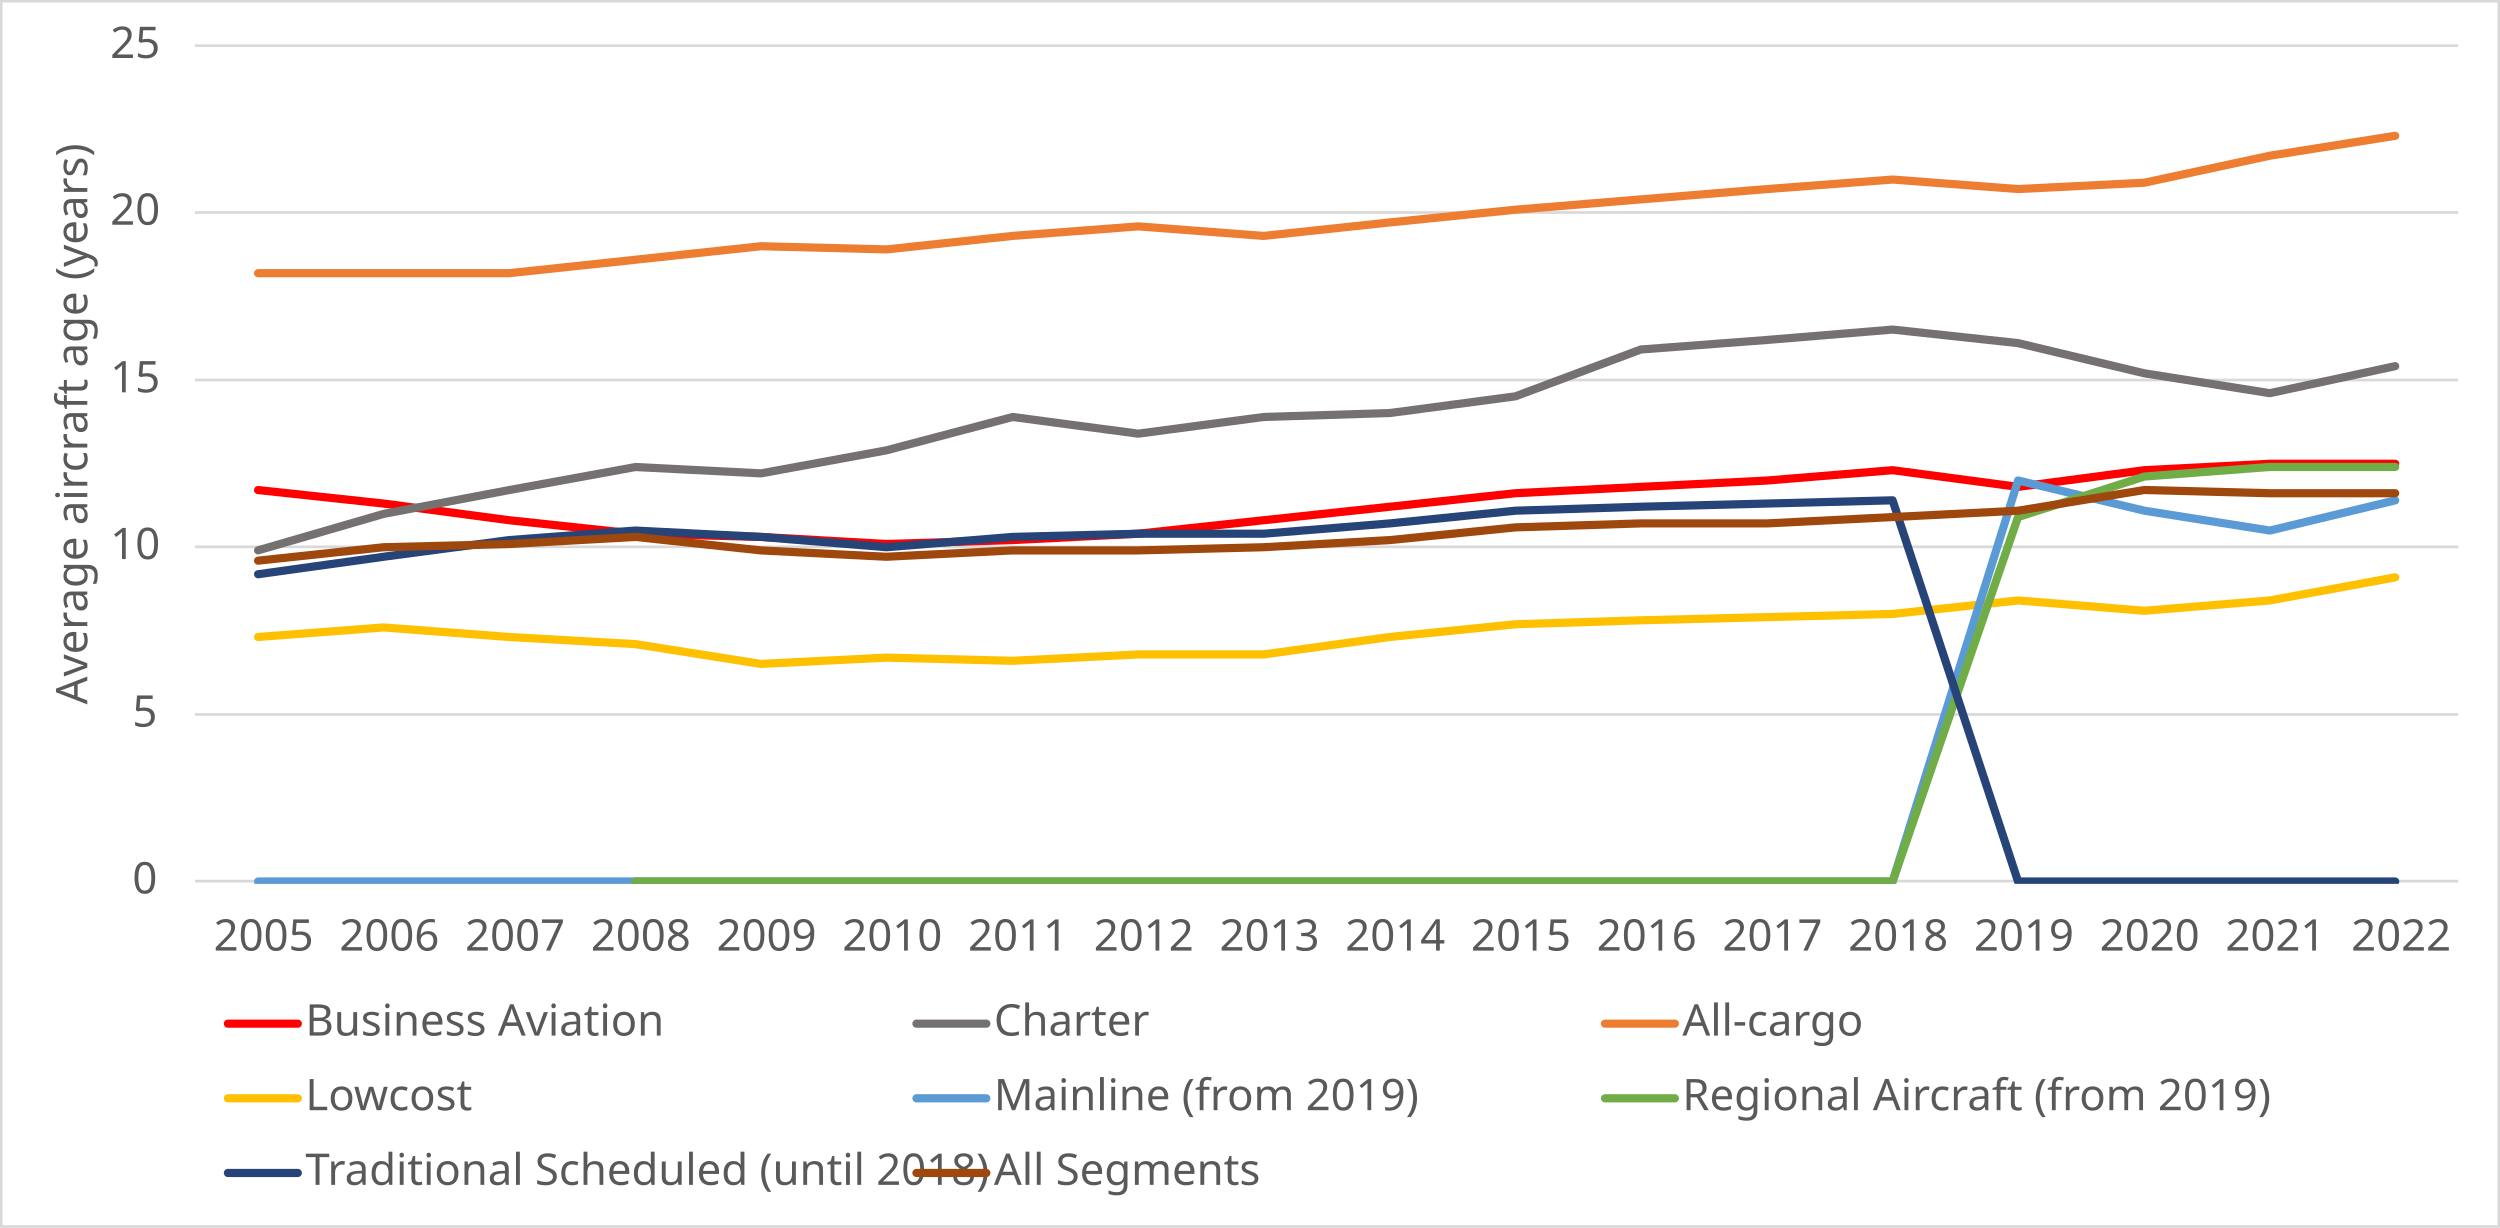
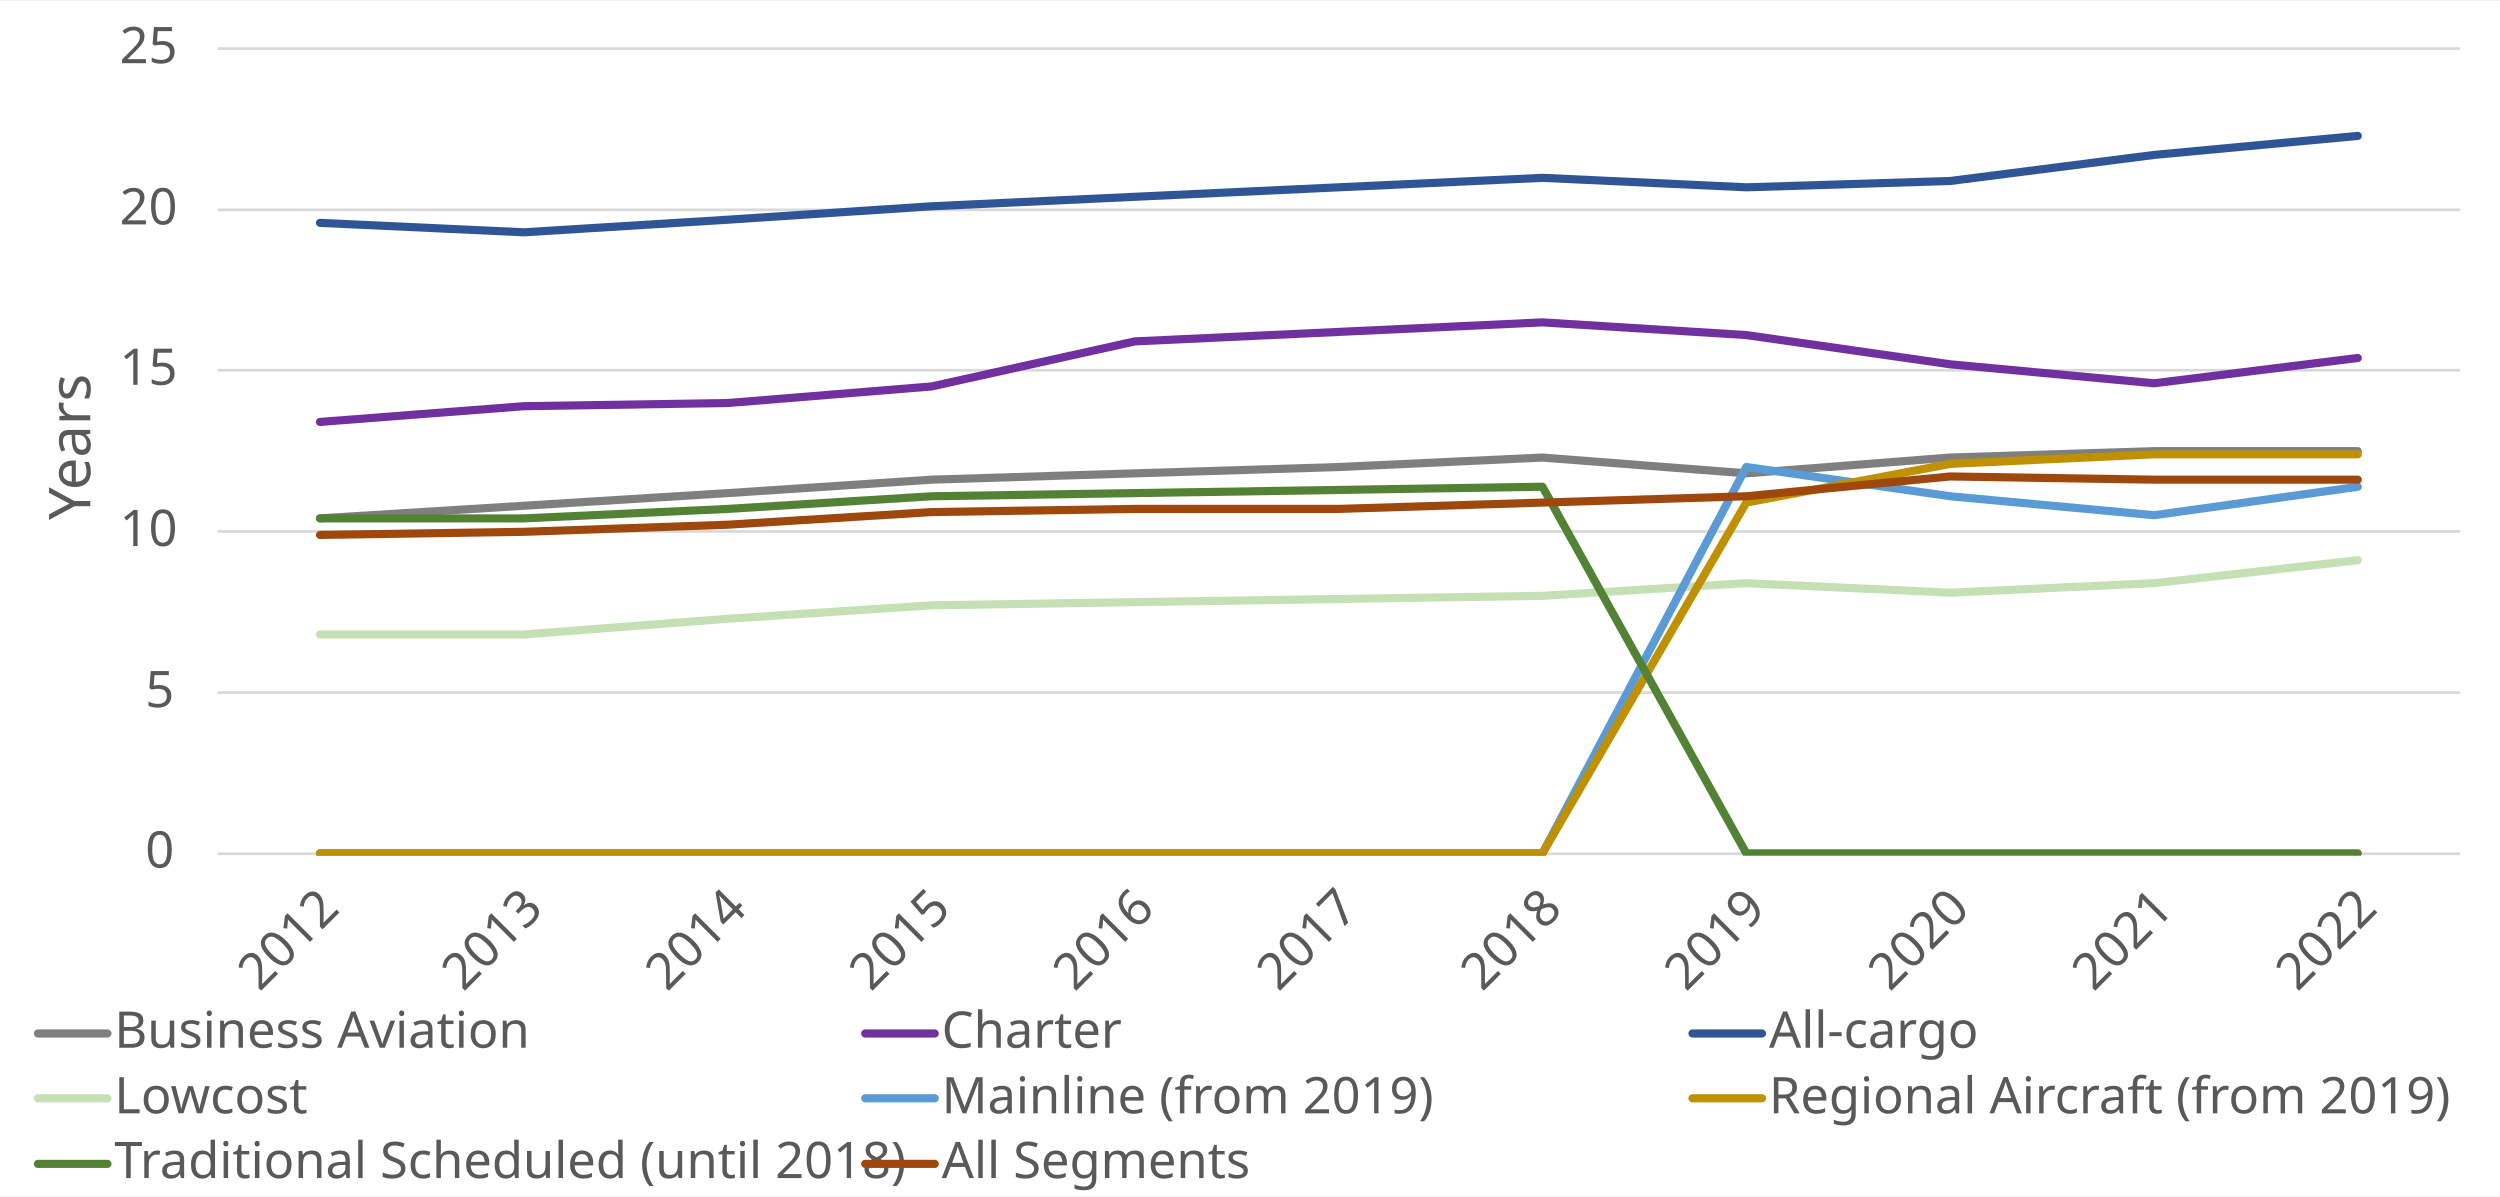
- <svg xmlns="http://www.w3.org/2000/svg" width="3148" height="1546" xml:space="preserve" overflow="hidden">
+ <svg xmlns="http://www.w3.org/2000/svg" width="3164" height="1514" xml:space="preserve" overflow="hidden">
  <defs>
    <clipPath id="clip0">
-       <rect x="1725" y="1546" width="3148" height="1546" />
+       <rect x="1724" y="1585" width="3164" height="1514" />
    </clipPath>
    <clipPath id="clip1">
-       <rect x="1725" y="1546" width="3145" height="1544" />
+       <rect x="1724" y="1585" width="3163" height="1514" />
    </clipPath>
    <clipPath id="clip2">
-       <rect x="1725" y="1546" width="3145" height="1544" />
+       <rect x="1724" y="1585" width="3163" height="1514" />
    </clipPath>
    <clipPath id="clip3">
-       <rect x="1970" y="1603" width="2853" height="1056" />
+       <rect x="1999" y="1646" width="2841" height="1022" />
    </clipPath>
    <clipPath id="clip4">
-       <rect x="1970" y="1603" width="2853" height="1056" />
+       <rect x="1999" y="1646" width="2841" height="1022" />
    </clipPath>
    <clipPath id="clip5">
-       <rect x="1970" y="1603" width="2853" height="1056" />
+       <rect x="1999" y="1646" width="2841" height="1022" />
    </clipPath>
    <clipPath id="clip6">
-       <rect x="1970" y="1603" width="2853" height="1056" />
+       <rect x="1999" y="1646" width="2841" height="1022" />
    </clipPath>
    <clipPath id="clip7">
-       <rect x="1970" y="1603" width="2853" height="1056" />
+       <rect x="1999" y="1646" width="2841" height="1022" />
    </clipPath>
    <clipPath id="clip8">
-       <rect x="1970" y="1603" width="2853" height="1056" />
+       <rect x="1999" y="1646" width="2841" height="1022" />
    </clipPath>
    <clipPath id="clip9">
-       <rect x="1970" y="1603" width="2853" height="1056" />
+       <rect x="1999" y="1646" width="2841" height="1022" />
    </clipPath>
    <clipPath id="clip10">
-       <rect x="1970" y="1603" width="2853" height="1056" />
+       <rect x="1999" y="1646" width="2841" height="1022" />
    </clipPath>
    <clipPath id="clip11">
-       <rect x="1725" y="1546" width="3145" height="1544" />
+       <rect x="1724" y="1585" width="3163" height="1514" />
    </clipPath>
    <clipPath id="clip12">
-       <rect x="1725" y="1546" width="3145" height="1544" />
+       <rect x="1724" y="1585" width="3163" height="1514" />
    </clipPath>
    <clipPath id="clip13">
-       <rect x="1725" y="1546" width="3145" height="1544" />
+       <rect x="1724" y="1585" width="3163" height="1514" />
    </clipPath>
    <clipPath id="clip14">
-       <rect x="1725" y="1546" width="3145" height="1544" />
+       <rect x="1724" y="1585" width="3163" height="1514" />
    </clipPath>
    <clipPath id="clip15">
-       <rect x="1725" y="1546" width="3145" height="1544" />
+       <rect x="1724" y="1585" width="3163" height="1514" />
    </clipPath>
    <clipPath id="clip16">
-       <rect x="1725" y="1546" width="3145" height="1544" />
+       <rect x="1724" y="1585" width="3163" height="1514" />
    </clipPath>
    <clipPath id="clip17">
-       <rect x="1725" y="1546" width="3145" height="1544" />
+       <rect x="1724" y="1585" width="3163" height="1514" />
    </clipPath>
    <clipPath id="clip18">
-       <rect x="1725" y="1546" width="3145" height="1544" />
+       <rect x="1724" y="1585" width="3163" height="1514" />
    </clipPath>
    <clipPath id="clip19">
-       <rect x="1725" y="1546" width="3145" height="1544" />
+       <rect x="1724" y="1585" width="3163" height="1514" />
    </clipPath>
    <clipPath id="clip20">
-       <rect x="1725" y="1546" width="3145" height="1544" />
+       <rect x="1724" y="1585" width="3163" height="1514" />
    </clipPath>
    <clipPath id="clip21">
-       <rect x="1725" y="1546" width="3145" height="1544" />
+       <rect x="1724" y="1585" width="3163" height="1514" />
    </clipPath>
    <clipPath id="clip22">
-       <rect x="1725" y="1546" width="3145" height="1544" />
+       <rect x="1724" y="1585" width="3163" height="1514" />
    </clipPath>
    <clipPath id="clip23">
-       <rect x="1725" y="1546" width="3145" height="1544" />
+       <rect x="1724" y="1585" width="3163" height="1514" />
    </clipPath>
    <clipPath id="clip24">
-       <rect x="1725" y="1546" width="3145" height="1544" />
+       <rect x="1724" y="1585" width="3163" height="1514" />
    </clipPath>
    <clipPath id="clip25">
-       <rect x="1725" y="1546" width="3145" height="1544" />
+       <rect x="1724" y="1585" width="3163" height="1514" />
    </clipPath>
    <clipPath id="clip26">
-       <rect x="1725" y="1546" width="3145" height="1544" />
+       <rect x="1724" y="1585" width="3163" height="1514" />
    </clipPath>
    <clipPath id="clip27">
-       <rect x="1725" y="1546" width="3145" height="1544" />
+       <rect x="1724" y="1585" width="3163" height="1514" />
    </clipPath>
    <clipPath id="clip28">
-       <rect x="1725" y="1546" width="3145" height="1544" />
+       <rect x="1724" y="1585" width="3163" height="1514" />
    </clipPath>
    <clipPath id="clip29">
-       <rect x="1725" y="1546" width="3145" height="1544" />
+       <rect x="1724" y="1585" width="3163" height="1514" />
    </clipPath>
    <clipPath id="clip30">
-       <rect x="1725" y="1546" width="3145" height="1544" />
+       <rect x="1724" y="1585" width="3163" height="1514" />
    </clipPath>
    <clipPath id="clip31">
-       <rect x="1725" y="1546" width="3145" height="1544" />
+       <rect x="1724" y="1585" width="3163" height="1514" />
    </clipPath>
    <clipPath id="clip32">
-       <rect x="1725" y="1546" width="3145" height="1544" />
+       <rect x="1724" y="1585" width="3163" height="1514" />
    </clipPath>
    <clipPath id="clip33">
-       <rect x="1725" y="1546" width="3145" height="1544" />
+       <rect x="1724" y="1585" width="3163" height="1514" />
    </clipPath>
    <clipPath id="clip34">
-       <rect x="1725" y="1546" width="3145" height="1544" />
+       <rect x="1724" y="1585" width="3163" height="1514" />
    </clipPath>
    <clipPath id="clip35">
-       <rect x="1725" y="1546" width="3145" height="1544" />
+       <rect x="1724" y="1585" width="3163" height="1514" />
    </clipPath>
    <clipPath id="clip36">
-       <rect x="1725" y="1546" width="3145" height="1544" />
+       <rect x="1724" y="1585" width="3163" height="1514" />
    </clipPath>
    <clipPath id="clip37">
-       <rect x="1725" y="1546" width="3145" height="1544" />
+       <rect x="1724" y="1585" width="3163" height="1514" />
    </clipPath>
    <clipPath id="clip38">
-       <rect x="1725" y="1546" width="3145" height="1544" />
+       <rect x="1724" y="1585" width="3163" height="1514" />
    </clipPath>
    <clipPath id="clip39">
-       <rect x="1725" y="1546" width="3145" height="1544" />
+       <rect x="1724" y="1585" width="3163" height="1514" />
    </clipPath>
    <clipPath id="clip40">
-       <rect x="1725" y="1546" width="3145" height="1544" />
+       <rect x="1724" y="1585" width="3163" height="1514" />
    </clipPath>
    <clipPath id="clip41">
-       <rect x="1725" y="1546" width="3145" height="1544" />
+       <rect x="1724" y="1585" width="3163" height="1514" />
    </clipPath>
    <clipPath id="clip42">
-       <rect x="1725" y="1546" width="3145" height="1544" />
+       <rect x="1724" y="1585" width="3163" height="1514" />
    </clipPath>
    <clipPath id="clip43">
-       <rect x="1725" y="1546" width="3145" height="1544" />
+       <rect x="1724" y="1585" width="3163" height="1514" />
    </clipPath>
    <clipPath id="clip44">
-       <rect x="1725" y="1546" width="3145" height="1544" />
-     </clipPath>
-     <clipPath id="clip45">
-       <rect x="1725" y="1546" width="3145" height="1544" />
-     </clipPath>
-     <clipPath id="clip46">
-       <rect x="1725" y="1546" width="3145" height="1544" />
-     </clipPath>
-     <clipPath id="clip47">
-       <rect x="1725" y="1546" width="3145" height="1544" />
-     </clipPath>
-     <clipPath id="clip48">
-       <rect x="1725" y="1546" width="3145" height="1544" />
-     </clipPath>
-     <clipPath id="clip49">
-       <rect x="1725" y="1546" width="3145" height="1544" />
-     </clipPath>
-     <clipPath id="clip50">
-       <rect x="1725" y="1546" width="3145" height="1544" />
-     </clipPath>
-     <clipPath id="clip51">
-       <rect x="1725" y="1546" width="3145" height="1544" />
+       <rect x="1724" y="1585" width="3163" height="1514" />
    </clipPath>
  </defs>
-   <g clip-path="url(#clip0)" transform="translate(-1725 -1546)">
-     <rect x="1726" y="1547" width="3145" height="1543" fill="#FFFFFF" />
+   <g clip-path="url(#clip0)" transform="translate(-1724 -1585)">
+     <rect x="1724" y="1586" width="3164" height="1513" fill="#FFFFFF" />
    <g clip-path="url(#clip1)">
-       <path d="M1970.5 2445.58 4820.5 2445.58M1970.5 2234.57 4820.5 2234.57M1970.5 2024.57 4820.5 2024.57M1970.5 1813.56 4820.5 1813.56M1970.5 1603.5 4820.5 1603.5" stroke="#D9D9D9" stroke-width="3.438" stroke-linejoin="round" stroke-miterlimit="10" fill="none" />
+       <path d="M1999.5 2461.58 4837.5 2461.58M1999.5 2257.57 4837.5 2257.57M1999.5 2053.57 4837.5 2053.57M1999.5 1850.56 4837.5 1850.56M1999.5 1646.5 4837.5 1646.5" stroke="#D9D9D9" stroke-width="3.438" stroke-linejoin="round" stroke-miterlimit="10" fill="none" />
    </g>
    <g clip-path="url(#clip2)">
-       <path d="M1970.5 2655.5 4820.5 2655.5" stroke="#D9D9D9" stroke-width="3.438" stroke-linejoin="round" stroke-miterlimit="10" fill="none" fill-rule="evenodd" />
+       <path d="M1999.5 2665.5 4837.5 2665.5" stroke="#D9D9D9" stroke-width="3.438" stroke-linejoin="round" stroke-miterlimit="10" fill="none" fill-rule="evenodd" />
    </g>
    <g clip-path="url(#clip3)">
-       <path d="M2050 2163.07 2208.07 2180.07 2366.08 2201.07 2525.08 2218.07 2683.09 2222.07 2841.09 2231 3000.1 2226.07 3158.1 2218.07 3316.11 2201.07 3475.11 2184.07 3633.12 2167.07 3791.12 2159.07 3950.13 2151.07 4108.13 2138.07 4266.14 2159.07 4425.15 2138.07 4583.15 2130 4741 2130" stroke="#FF0000" stroke-width="10.312" stroke-linecap="round" stroke-linejoin="round" stroke-miterlimit="10" fill="none" />
+       <path d="M2129 2241 2387.08 2225.07 2645.09 2209.07 2903.1 2192.07 3160.1 2184.07 3418.11 2176.07 3676.12 2164.07 3934.13 2184.07 4192.14 2164.07 4450.15 2156 4708 2156" stroke="#7F7F7F" stroke-width="10.312" stroke-linecap="round" stroke-linejoin="round" stroke-miterlimit="10" fill="none" />
    </g>
    <g clip-path="url(#clip4)">
-       <path d="M2050 2239 2208.07 2193.07 2366.08 2163.07 2525.08 2134.07 2683.09 2142.07 2841.09 2113.07 3000.1 2071.07 3158.1 2092.07 3316.11 2071.07 3475.11 2066.07 3633.12 2045.07 3791.12 1986.07 3950.13 1974.06 4108.13 1961 4266.14 1978.06 4425.15 2016.07 4583.15 2041.07 4741 2007.07" stroke="#757171" stroke-width="10.312" stroke-linecap="round" stroke-linejoin="round" stroke-miterlimit="10" fill="none" />
+       <path d="M2129 2119 2387.08 2099.07 2645.09 2095.07 2903.1 2074.07 3160.1 2017.07 3418.11 2005.07 3676.12 1993 3934.13 2009.07 4192.14 2046.07 4450.15 2070.07 4708 2038.07" stroke="#7030A0" stroke-width="10.312" stroke-linecap="round" stroke-linejoin="round" stroke-miterlimit="10" fill="none" />
    </g>
    <g clip-path="url(#clip5)">
-       <path d="M2050 1890 2208.07 1890 2366.08 1890 2525.08 1873.06 2683.09 1856.06 2841.09 1860.06 3000.1 1843.06 3158.1 1831.06 3316.11 1843.06 3475.11 1826.06 3633.12 1810.06 3791.12 1797.06 3950.13 1784.06 4108.13 1772.06 4266.14 1784.06 4425.15 1776.06 4583.15 1742.06 4741 1717" stroke="#ED7D31" stroke-width="10.312" stroke-linecap="round" stroke-linejoin="round" stroke-miterlimit="10" fill="none" />
+       <path d="M2129 1867.06 2387.08 1879 2645.09 1863.06 2903.1 1846.06 3160.1 1834.06 3418.11 1822.06 3676.12 1810.06 3934.13 1822.06 4192.14 1814.06 4450.15 1781.06 4708 1757" stroke="#2F5597" stroke-width="10.312" stroke-linecap="round" stroke-linejoin="round" stroke-miterlimit="10" fill="none" />
    </g>
    <g clip-path="url(#clip6)">
-       <path d="M2050 2348.08 2208.07 2336.08 2366.08 2348.08 2525.08 2357.08 2683.09 2382 2841.09 2374.08 3000.1 2378.08 3158.1 2370.08 3316.11 2370.08 3475.11 2348.08 3633.12 2332.08 3791.12 2327.08 3950.13 2323.08 4108.13 2319.08 4266.14 2302.08 4425.15 2315.08 4583.15 2302.08 4741 2273" stroke="#FFC000" stroke-width="10.312" stroke-linecap="round" stroke-linejoin="round" stroke-miterlimit="10" fill="none" />
+       <path d="M2129 2388 2387.08 2388 2645.09 2368.08 2903.1 2351.08 3160.1 2347.08 3418.11 2343.08 3676.12 2339.08 3934.13 2323.08 4192.14 2335.08 4450.15 2323.08 4708 2294" stroke="#C5E0B4" stroke-width="10.312" stroke-linecap="round" stroke-linejoin="round" stroke-miterlimit="10" fill="none" />
    </g>
    <g clip-path="url(#clip7)">
-       <path d="M2050 2656 2208.07 2656 2366.08 2656 2525.08 2656 2683.09 2656 2841.09 2656 3000.1 2656 3158.1 2656 3316.11 2656 3475.11 2656 3633.12 2656 3791.12 2656 3950.13 2656 4108.13 2656 4266.14 2151 4425.15 2189.07 4583.15 2214.07 4741 2176.07" stroke="#5B9BD5" stroke-width="10.312" stroke-linecap="round" stroke-linejoin="round" stroke-miterlimit="10" fill="none" />
+       <path d="M2129 2665 2387.08 2665 2645.09 2665 2903.1 2665 3160.1 2665 3418.11 2665 3676.12 2665 3934.13 2176 4192.14 2213.07 4450.15 2237.07 4708 2201.07" stroke="#5B9BD5" stroke-width="10.312" stroke-linecap="round" stroke-linejoin="round" stroke-miterlimit="10" fill="none" />
    </g>
    <g clip-path="url(#clip8)">
-       <path d="M2525 2656 2683.09 2656 2841.09 2656 3000.1 2656 3158.1 2656 3316.11 2656 3475.11 2656 3633.12 2656 3791.12 2656 3950.13 2656 4108.13 2656 4266.14 2197.07 4425.15 2146.07 4583.15 2134 4741 2134" stroke="#70AD47" stroke-width="10.312" stroke-linecap="round" stroke-linejoin="round" stroke-miterlimit="10" fill="none" />
+       <path d="M2129 2665 2387.08 2665 2645.09 2665 2903.1 2665 3160.1 2665 3418.11 2665 3676.12 2665 3934.13 2221.07 4192.14 2172.07 4450.15 2160 4708 2160" stroke="#BF9000" stroke-width="10.312" stroke-linecap="round" stroke-linejoin="round" stroke-miterlimit="10" fill="none" />
    </g>
    <g clip-path="url(#clip9)">
-       <path d="M2050 2269.07 2208.07 2247.07 2366.08 2226.07 2525.08 2214.07 2683.09 2222.07 2841.09 2235.07 3000.1 2222.07 3158.1 2218.07 3316.11 2218.07 3475.11 2205.07 3633.12 2189.07 3791.12 2184.07 3950.13 2180.07 4108.13 2176 4266.14 2656 4425.15 2656 4583.15 2656 4741 2656" stroke="#264478" stroke-width="10.312" stroke-linecap="round" stroke-linejoin="round" stroke-miterlimit="10" fill="none" />
+       <path d="M2129 2241.07 2387.08 2241.07 2645.09 2229.07 2903.1 2213.07 3160.1 2209.07 3418.11 2205.07 3676.12 2201 3934.13 2665 4192.14 2665 4450.15 2665 4708 2665" stroke="#548235" stroke-width="10.312" stroke-linecap="round" stroke-linejoin="round" stroke-miterlimit="10" fill="none" />
    </g>
    <g clip-path="url(#clip10)">
-       <path d="M2050 2252 2208.07 2235.07 2366.08 2231.07 2525.08 2222.07 2683.09 2239.07 2841.09 2247.07 3000.1 2239.07 3158.1 2239.07 3316.11 2235.07 3475.11 2226.07 3633.12 2210.07 3791.12 2205.07 3950.13 2205.07 4108.13 2197.07 4266.14 2189.07 4425.15 2163 4583.15 2167.07 4741 2167.07" stroke="#9E480E" stroke-width="10.312" stroke-linecap="round" stroke-linejoin="round" stroke-miterlimit="10" fill="none" />
+       <path d="M2129 2262 2387.08 2258.07 2645.09 2249.07 2903.1 2233.07 3160.1 2229.07 3418.11 2229.07 3676.12 2221.07 3934.13 2213.07 4192.14 2188 4450.15 2192.07 4708 2192.07" stroke="#9E480E" stroke-width="10.312" stroke-linecap="round" stroke-linejoin="round" stroke-miterlimit="10" fill="none" />
    </g>
    <g clip-path="url(#clip11)">
-       <text fill="#595959" font-family="Calibri,Calibri_MSFontService,sans-serif" font-weight="400" font-size="55" transform="matrix(1 0 0 1 1891.68 2671)">0</text>
+       <text fill="#595959" font-family="Calibri,Calibri_MSFontService,sans-serif" font-weight="400" font-size="64" transform="matrix(1 0 0 1 1907.93 2683)">0</text>
    </g>
    <g clip-path="url(#clip12)">
-       <text fill="#595959" font-family="Calibri,Calibri_MSFontService,sans-serif" font-weight="400" font-size="55" transform="matrix(1 0 0 1 1891.68 2461)">5</text>
+       <text fill="#595959" font-family="Calibri,Calibri_MSFontService,sans-serif" font-weight="400" font-size="64" transform="matrix(1 0 0 1 1907.93 2480)">5</text>
    </g>
    <g clip-path="url(#clip13)">
-       <text fill="#595959" font-family="Calibri,Calibri_MSFontService,sans-serif" font-weight="400" font-size="55" transform="matrix(1 0 0 1 1863.81 2250)">10</text>
+       <text fill="#595959" font-family="Calibri,Calibri_MSFontService,sans-serif" font-weight="400" font-size="64" transform="matrix(1 0 0 1 1875.41 2276)">10</text>
    </g>
    <g clip-path="url(#clip14)">
-       <text fill="#595959" font-family="Calibri,Calibri_MSFontService,sans-serif" font-weight="400" font-size="55" transform="matrix(1 0 0 1 1863.81 2040)">15</text>
+       <text fill="#595959" font-family="Calibri,Calibri_MSFontService,sans-serif" font-weight="400" font-size="64" transform="matrix(1 0 0 1 1875.41 2072)">15</text>
    </g>
    <g clip-path="url(#clip15)">
-       <text fill="#595959" font-family="Calibri,Calibri_MSFontService,sans-serif" font-weight="400" font-size="55" transform="matrix(1 0 0 1 1863.81 1829)">20</text>
+       <text fill="#595959" font-family="Calibri,Calibri_MSFontService,sans-serif" font-weight="400" font-size="64" transform="matrix(1 0 0 1 1875.41 1869)">20</text>
    </g>
    <g clip-path="url(#clip16)">
-       <text fill="#595959" font-family="Calibri,Calibri_MSFontService,sans-serif" font-weight="400" font-size="55" transform="matrix(1 0 0 1 1863.81 1619)">25</text>
+       <text fill="#595959" font-family="Calibri,Calibri_MSFontService,sans-serif" font-weight="400" font-size="64" transform="matrix(1 0 0 1 1875.41 1665)">25</text>
    </g>
    <g clip-path="url(#clip17)">
-       <text fill="#595959" font-family="Calibri,Calibri_MSFontService,sans-serif" font-weight="400" font-size="55" transform="matrix(1 0 0 1 1994.01 2743)">2005</text>
+       <text fill="#595959" font-family="Calibri,Calibri_MSFontService,sans-serif" font-weight="400" font-size="64" transform="matrix(0.707107 -0.707107 0.707107 0.707107 2052.4 2841)">2012</text>
    </g>
    <g clip-path="url(#clip18)">
-       <text fill="#595959" font-family="Calibri,Calibri_MSFontService,sans-serif" font-weight="400" font-size="55" transform="matrix(1 0 0 1 2152.34 2743)">2006</text>
+       <text fill="#595959" font-family="Calibri,Calibri_MSFontService,sans-serif" font-weight="400" font-size="64" transform="matrix(0.707107 -0.707107 0.707107 0.707107 2310.32 2841)">2013</text>
    </g>
    <g clip-path="url(#clip19)">
-       <text fill="#595959" font-family="Calibri,Calibri_MSFontService,sans-serif" font-weight="400" font-size="55" transform="matrix(1 0 0 1 2310.67 2743)">2007</text>
+       <text fill="#595959" font-family="Calibri,Calibri_MSFontService,sans-serif" font-weight="400" font-size="64" transform="matrix(0.707107 -0.707107 0.707107 0.707107 2568.23 2841)">2014</text>
    </g>
    <g clip-path="url(#clip20)">
-       <text fill="#595959" font-family="Calibri,Calibri_MSFontService,sans-serif" font-weight="400" font-size="55" transform="matrix(1 0 0 1 2469 2743)">2008</text>
+       <text fill="#595959" font-family="Calibri,Calibri_MSFontService,sans-serif" font-weight="400" font-size="64" transform="matrix(0.707107 -0.707107 0.707107 0.707107 2826.14 2841)">2015</text>
    </g>
    <g clip-path="url(#clip21)">
-       <text fill="#595959" font-family="Calibri,Calibri_MSFontService,sans-serif" font-weight="400" font-size="55" transform="matrix(1 0 0 1 2627.33 2743)">2009</text>
+       <text fill="#595959" font-family="Calibri,Calibri_MSFontService,sans-serif" font-weight="400" font-size="64" transform="matrix(0.707107 -0.707107 0.707107 0.707107 3084.06 2841)">2016</text>
    </g>
    <g clip-path="url(#clip22)">
-       <text fill="#595959" font-family="Calibri,Calibri_MSFontService,sans-serif" font-weight="400" font-size="55" transform="matrix(1 0 0 1 2785.66 2743)">2010</text>
+       <text fill="#595959" font-family="Calibri,Calibri_MSFontService,sans-serif" font-weight="400" font-size="64" transform="matrix(0.707107 -0.707107 0.707107 0.707107 3341.97 2841)">2017</text>
    </g>
    <g clip-path="url(#clip23)">
-       <text fill="#595959" font-family="Calibri,Calibri_MSFontService,sans-serif" font-weight="400" font-size="55" transform="matrix(1 0 0 1 2943.99 2743)">2011</text>
+       <text fill="#595959" font-family="Calibri,Calibri_MSFontService,sans-serif" font-weight="400" font-size="64" transform="matrix(0.707107 -0.707107 0.707107 0.707107 3599.89 2841)">2018</text>
    </g>
    <g clip-path="url(#clip24)">
-       <text fill="#595959" font-family="Calibri,Calibri_MSFontService,sans-serif" font-weight="400" font-size="55" transform="matrix(1 0 0 1 3102.32 2743)">2012</text>
+       <text fill="#595959" font-family="Calibri,Calibri_MSFontService,sans-serif" font-weight="400" font-size="64" transform="matrix(0.707107 -0.707107 0.707107 0.707107 3857.8 2841)">2019</text>
    </g>
    <g clip-path="url(#clip25)">
-       <text fill="#595959" font-family="Calibri,Calibri_MSFontService,sans-serif" font-weight="400" font-size="55" transform="matrix(1 0 0 1 3260.65 2743)">2013</text>
+       <text fill="#595959" font-family="Calibri,Calibri_MSFontService,sans-serif" font-weight="400" font-size="64" transform="matrix(0.707107 -0.707107 0.707107 0.707107 4115.72 2841)">2020</text>
    </g>
    <g clip-path="url(#clip26)">
-       <text fill="#595959" font-family="Calibri,Calibri_MSFontService,sans-serif" font-weight="400" font-size="55" transform="matrix(1 0 0 1 3418.98 2743)">2014</text>
+       <text fill="#595959" font-family="Calibri,Calibri_MSFontService,sans-serif" font-weight="400" font-size="64" transform="matrix(0.707107 -0.707107 0.707107 0.707107 4373.63 2841)">2021</text>
    </g>
    <g clip-path="url(#clip27)">
-       <text fill="#595959" font-family="Calibri,Calibri_MSFontService,sans-serif" font-weight="400" font-size="55" transform="matrix(1 0 0 1 3577.31 2743)">2015</text>
+       <text fill="#595959" font-family="Calibri,Calibri_MSFontService,sans-serif" font-weight="400" font-size="64" transform="matrix(0.707107 -0.707107 0.707107 0.707107 4631.54 2841)">2022</text>
    </g>
    <g clip-path="url(#clip28)">
-       <text fill="#595959" font-family="Calibri,Calibri_MSFontService,sans-serif" font-weight="400" font-size="55" transform="matrix(1 0 0 1 3735.64 2743)">2016</text>
+       <text fill="#595959" font-family="Calibri,Calibri_MSFontService,sans-serif" font-weight="400" font-size="73" transform="matrix(6.12323e-17 -1 1 6.12323e-17 1838.24 2243)">Years</text>
    </g>
    <g clip-path="url(#clip29)">
-       <text fill="#595959" font-family="Calibri,Calibri_MSFontService,sans-serif" font-weight="400" font-size="55" transform="matrix(1 0 0 1 3893.97 2743)">2017</text>
+       <path d="M1772 2893 1860 2893" stroke="#7F7F7F" stroke-width="10.312" stroke-linecap="round" stroke-linejoin="round" stroke-miterlimit="10" fill="none" fill-rule="evenodd" />
    </g>
    <g clip-path="url(#clip30)">
-       <text fill="#595959" font-family="Calibri,Calibri_MSFontService,sans-serif" font-weight="400" font-size="55" transform="matrix(1 0 0 1 4052.3 2743)">2018</text>
+       <text fill="#595959" font-family="Calibri,Calibri_MSFontService,sans-serif" font-weight="400" font-size="64" transform="matrix(1 0 0 1 1868.79 2911)">Business Aviation</text>
    </g>
    <g clip-path="url(#clip31)">
-       <text fill="#595959" font-family="Calibri,Calibri_MSFontService,sans-serif" font-weight="400" font-size="55" transform="matrix(1 0 0 1 4210.63 2743)">2019</text>
+       <path d="M2819 2893 2907 2893" stroke="#7030A0" stroke-width="10.312" stroke-linecap="round" stroke-linejoin="round" stroke-miterlimit="10" fill="none" fill-rule="evenodd" />
    </g>
    <g clip-path="url(#clip32)">
-       <text fill="#595959" font-family="Calibri,Calibri_MSFontService,sans-serif" font-weight="400" font-size="55" transform="matrix(1 0 0 1 4368.96 2743)">2020</text>
+       <text fill="#595959" font-family="Calibri,Calibri_MSFontService,sans-serif" font-weight="400" font-size="64" transform="matrix(1 0 0 1 2915.8 2911)">Charter</text>
    </g>
    <g clip-path="url(#clip33)">
-       <text fill="#595959" font-family="Calibri,Calibri_MSFontService,sans-serif" font-weight="400" font-size="55" transform="matrix(1 0 0 1 4527.29 2743)">2021</text>
+       <path d="M3866 2893 3954 2893" stroke="#2F5597" stroke-width="10.312" stroke-linecap="round" stroke-linejoin="round" stroke-miterlimit="10" fill="none" fill-rule="evenodd" />
    </g>
    <g clip-path="url(#clip34)">
-       <text fill="#595959" font-family="Calibri,Calibri_MSFontService,sans-serif" font-weight="400" font-size="55" transform="matrix(1 0 0 1 4685.62 2743)">2022</text>
+       <text fill="#595959" font-family="Calibri,Calibri_MSFontService,sans-serif" font-weight="400" font-size="64" transform="matrix(1 0 0 1 3962.8 2911)">All-cargo</text>
    </g>
    <g clip-path="url(#clip35)">
-       <text fill="#595959" font-family="Calibri,Calibri_MSFontService,sans-serif" font-weight="400" font-size="55" transform="matrix(6.12323e-17 -1 1 6.12323e-17 1834.91 2433)">Average aircraft age (years)</text>
+       <path d="M1772 2975 1860 2975" stroke="#C5E0B4" stroke-width="10.312" stroke-linecap="round" stroke-linejoin="round" stroke-miterlimit="10" fill="none" fill-rule="evenodd" />
    </g>
    <g clip-path="url(#clip36)">
-       <path d="M2012 2835 2100 2835" stroke="#FF0000" stroke-width="10.312" stroke-linecap="round" stroke-linejoin="round" stroke-miterlimit="10" fill="none" fill-rule="evenodd" />
+       <text fill="#595959" font-family="Calibri,Calibri_MSFontService,sans-serif" font-weight="400" font-size="64" transform="matrix(1 0 0 1 1868.79 2994)">Lowcost</text>
    </g>
    <g clip-path="url(#clip37)">
-       <text fill="#595959" font-family="Calibri,Calibri_MSFontService,sans-serif" font-weight="400" font-size="55" transform="matrix(1 0 0 1 2109.59 2850)">Business Aviation</text>
+       <path d="M2819 2975 2907 2975" stroke="#5B9BD5" stroke-width="10.312" stroke-linecap="round" stroke-linejoin="round" stroke-miterlimit="10" fill="none" fill-rule="evenodd" />
    </g>
    <g clip-path="url(#clip38)">
-       <path d="M2879 2835 2967 2835" stroke="#757171" stroke-width="10.312" stroke-linecap="round" stroke-linejoin="round" stroke-miterlimit="10" fill="none" fill-rule="evenodd" />
+       <text fill="#595959" font-family="Calibri,Calibri_MSFontService,sans-serif" font-weight="400" font-size="64" transform="matrix(1 0 0 1 2915.8 2994)">Mainline (from 2019)</text>
    </g>
    <g clip-path="url(#clip39)">
-       <text fill="#595959" font-family="Calibri,Calibri_MSFontService,sans-serif" font-weight="400" font-size="55" transform="matrix(1 0 0 1 2976.53 2850)">Charter</text>
+       <path d="M3866 2975 3954 2975" stroke="#BF9000" stroke-width="10.312" stroke-linecap="round" stroke-linejoin="round" stroke-miterlimit="10" fill="none" fill-rule="evenodd" />
    </g>
    <g clip-path="url(#clip40)">
-       <path d="M3746 2835 3834 2835" stroke="#ED7D31" stroke-width="10.312" stroke-linecap="round" stroke-linejoin="round" stroke-miterlimit="10" fill="none" fill-rule="evenodd" />
+       <text fill="#595959" font-family="Calibri,Calibri_MSFontService,sans-serif" font-weight="400" font-size="64" transform="matrix(1 0 0 1 3962.8 2994)">Regional Aircraft (from 2019)</text>
    </g>
    <g clip-path="url(#clip41)">
-       <text fill="#595959" font-family="Calibri,Calibri_MSFontService,sans-serif" font-weight="400" font-size="55" transform="matrix(1 0 0 1 3843.47 2850)">All-cargo</text>
+       <path d="M1772 3058 1860 3058" stroke="#548235" stroke-width="10.312" stroke-linecap="round" stroke-linejoin="round" stroke-miterlimit="10" fill="none" fill-rule="evenodd" />
    </g>
    <g clip-path="url(#clip42)">
-       <path d="M2012 2929 2100 2929" stroke="#FFC000" stroke-width="10.312" stroke-linecap="round" stroke-linejoin="round" stroke-miterlimit="10" fill="none" fill-rule="evenodd" />
+       <text fill="#595959" font-family="Calibri,Calibri_MSFontService,sans-serif" font-weight="400" font-size="64" transform="matrix(1 0 0 1 1868.79 3076)">Traditional Scheduled (until 2018)</text>
    </g>
    <g clip-path="url(#clip43)">
-       <text fill="#595959" font-family="Calibri,Calibri_MSFontService,sans-serif" font-weight="400" font-size="55" transform="matrix(1 0 0 1 2109.59 2944)">Lowcost</text>
+       <path d="M2819 3058 2907 3058" stroke="#9E480E" stroke-width="10.312" stroke-linecap="round" stroke-linejoin="round" stroke-miterlimit="10" fill="none" fill-rule="evenodd" />
    </g>
    <g clip-path="url(#clip44)">
-       <path d="M2879 2929 2967 2929" stroke="#5B9BD5" stroke-width="10.312" stroke-linecap="round" stroke-linejoin="round" stroke-miterlimit="10" fill="none" fill-rule="evenodd" />
-     </g>
-     <g clip-path="url(#clip45)">
-       <text fill="#595959" font-family="Calibri,Calibri_MSFontService,sans-serif" font-weight="400" font-size="55" transform="matrix(1 0 0 1 2976.53 2944)">Mainline (from 2019)</text>
-     </g>
-     <g clip-path="url(#clip46)">
-       <path d="M3746 2929 3834 2929" stroke="#70AD47" stroke-width="10.312" stroke-linecap="round" stroke-linejoin="round" stroke-miterlimit="10" fill="none" fill-rule="evenodd" />
-     </g>
-     <g clip-path="url(#clip47)">
-       <text fill="#595959" font-family="Calibri,Calibri_MSFontService,sans-serif" font-weight="400" font-size="55" transform="matrix(1 0 0 1 3843.47 2944)">Regional Aircraft (from 2019)</text>
-     </g>
-     <g clip-path="url(#clip48)">
-       <path d="M2012 3023 2100 3023" stroke="#264478" stroke-width="10.312" stroke-linecap="round" stroke-linejoin="round" stroke-miterlimit="10" fill="none" fill-rule="evenodd" />
-     </g>
-     <g clip-path="url(#clip49)">
-       <text fill="#595959" font-family="Calibri,Calibri_MSFontService,sans-serif" font-weight="400" font-size="55" transform="matrix(1 0 0 1 2109.59 3038)">Traditional Scheduled (until 2018)</text>
-     </g>
-     <g clip-path="url(#clip50)">
-       <path d="M2879 3023 2967 3023" stroke="#9E480E" stroke-width="10.312" stroke-linecap="round" stroke-linejoin="round" stroke-miterlimit="10" fill="none" fill-rule="evenodd" />
-     </g>
-     <g clip-path="url(#clip51)">
-       <text fill="#595959" font-family="Calibri,Calibri_MSFontService,sans-serif" font-weight="400" font-size="55" transform="matrix(1 0 0 1 2976.53 3038)">All Segments</text>
-     </g>
-     <rect x="1726.5" y="1547.5" width="3145" height="1543" stroke="#D9D9D9" stroke-width="3.438" stroke-linejoin="round" stroke-miterlimit="10" fill="none" />
+       <text fill="#595959" font-family="Calibri,Calibri_MSFontService,sans-serif" font-weight="400" font-size="64" transform="matrix(1 0 0 1 2915.8 3076)">All Segments</text>
+     </g>
  </g>
</svg>
